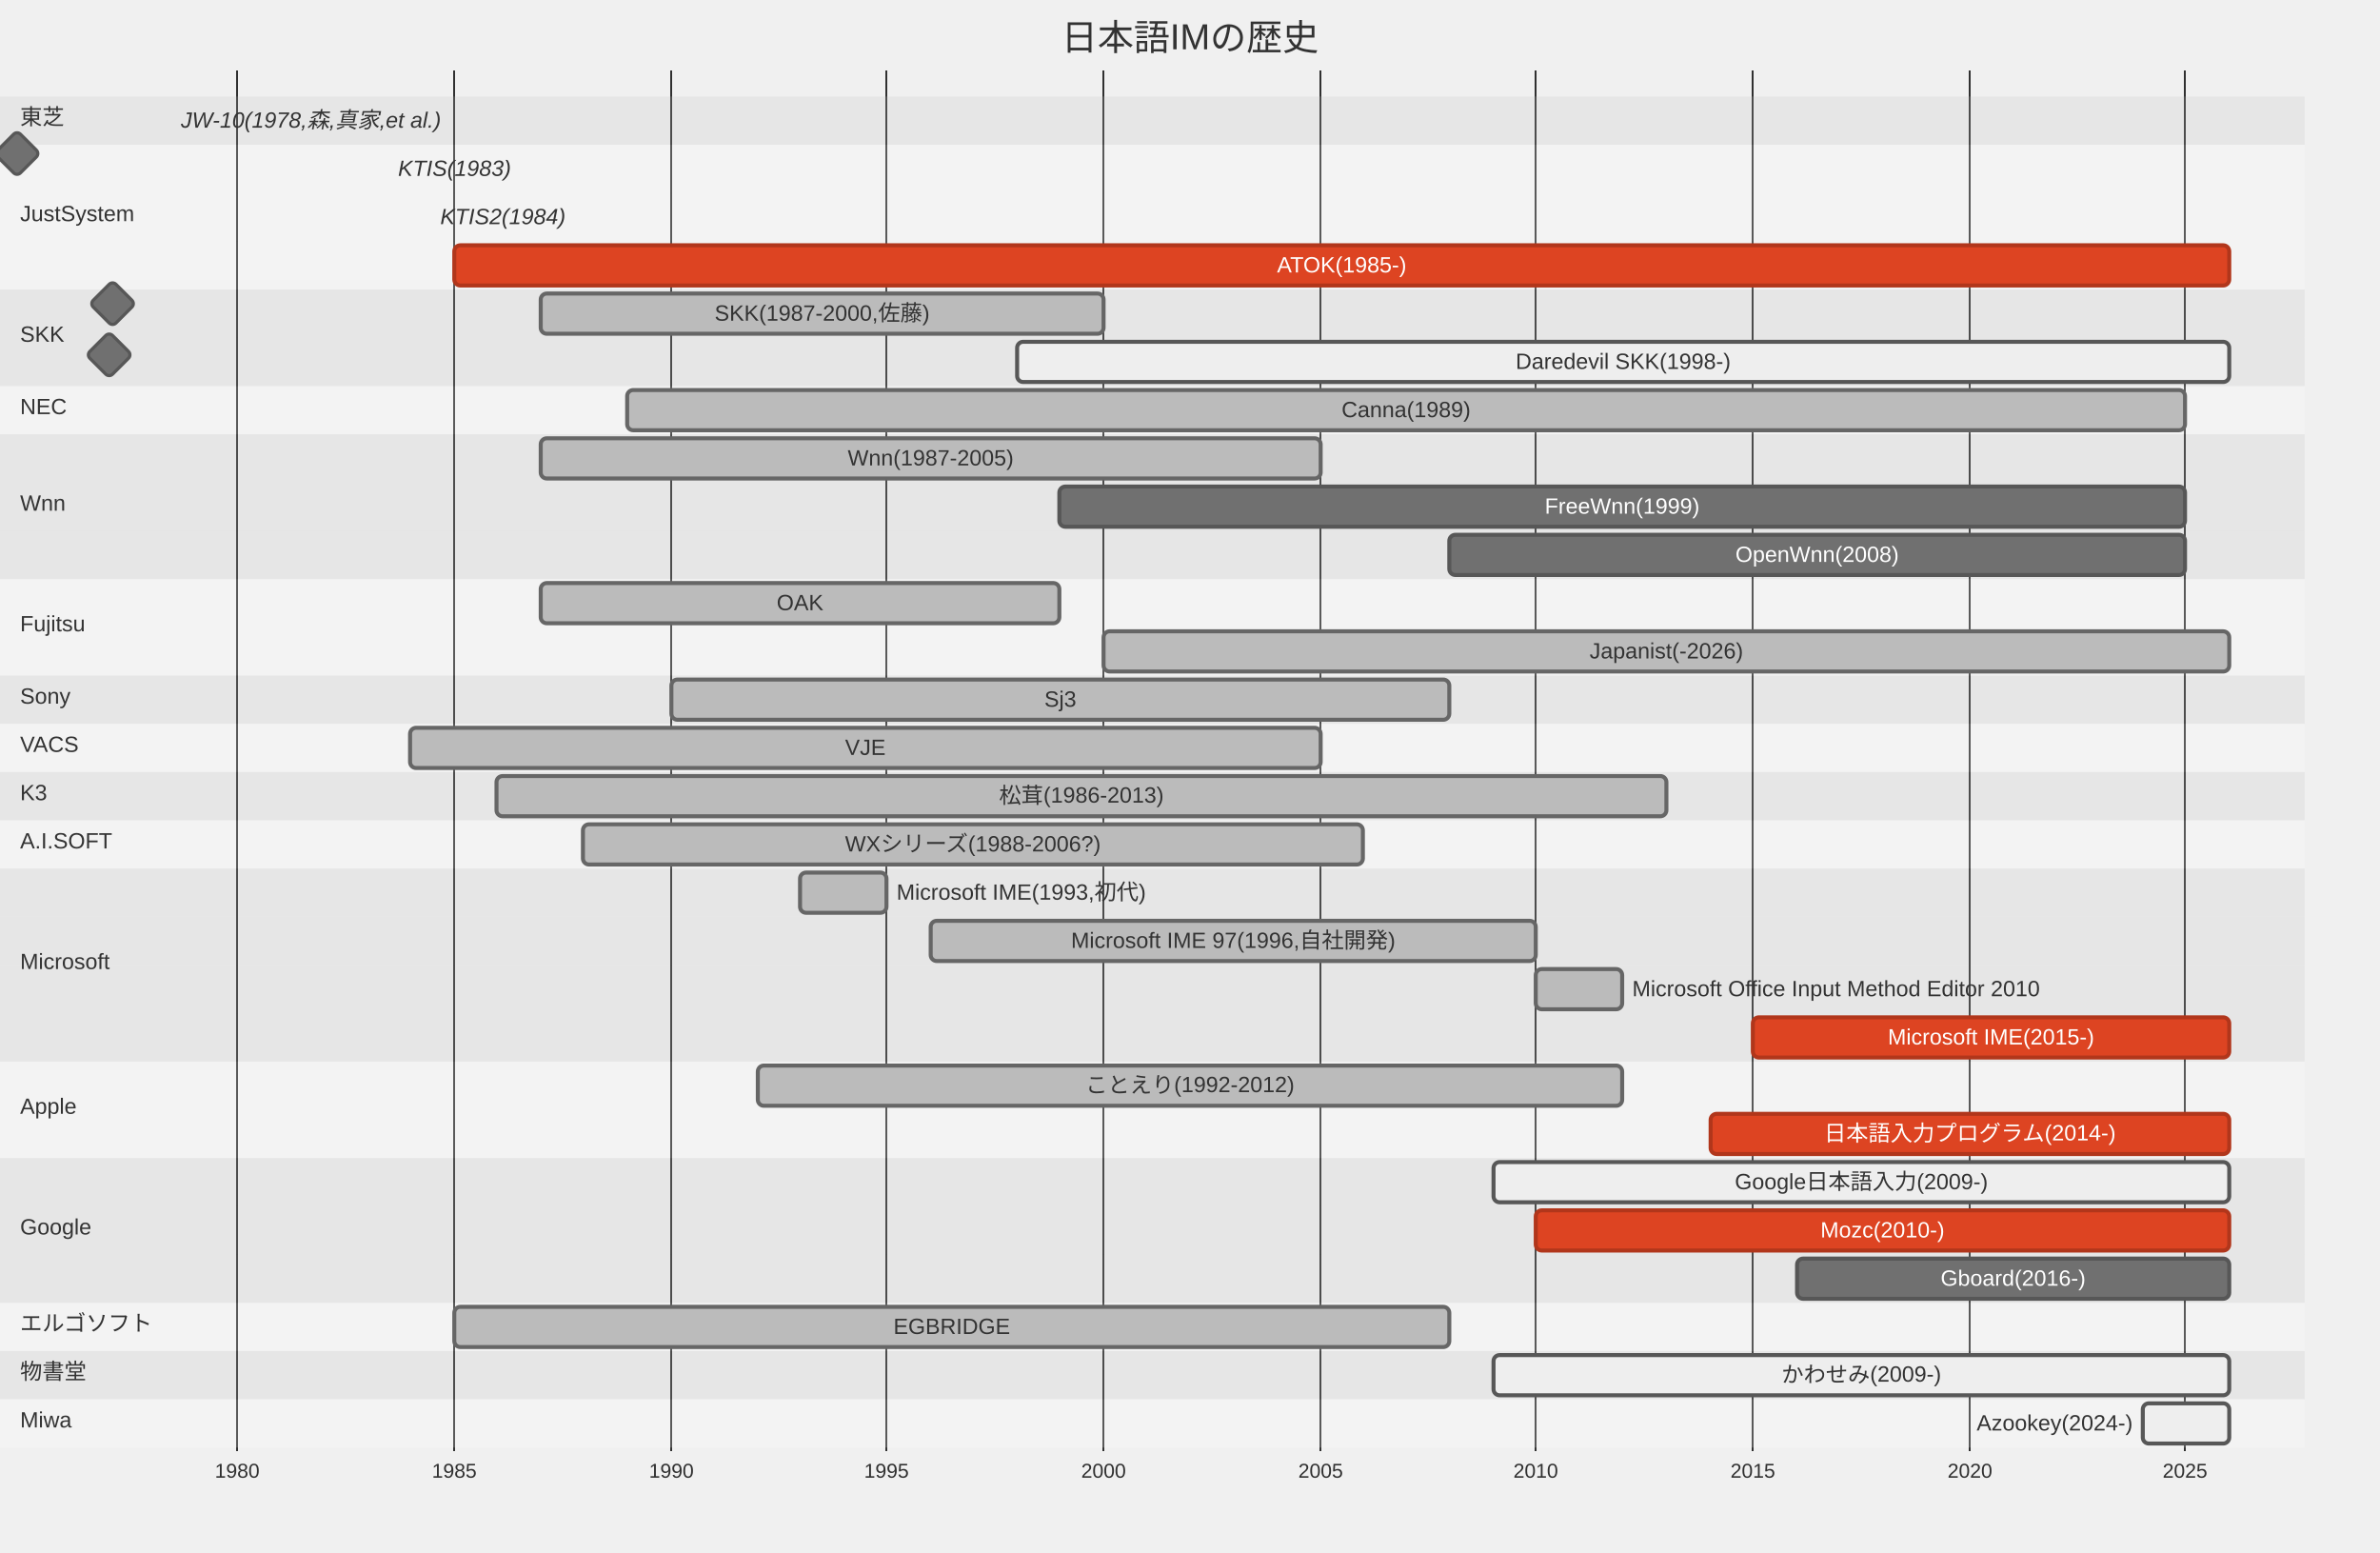
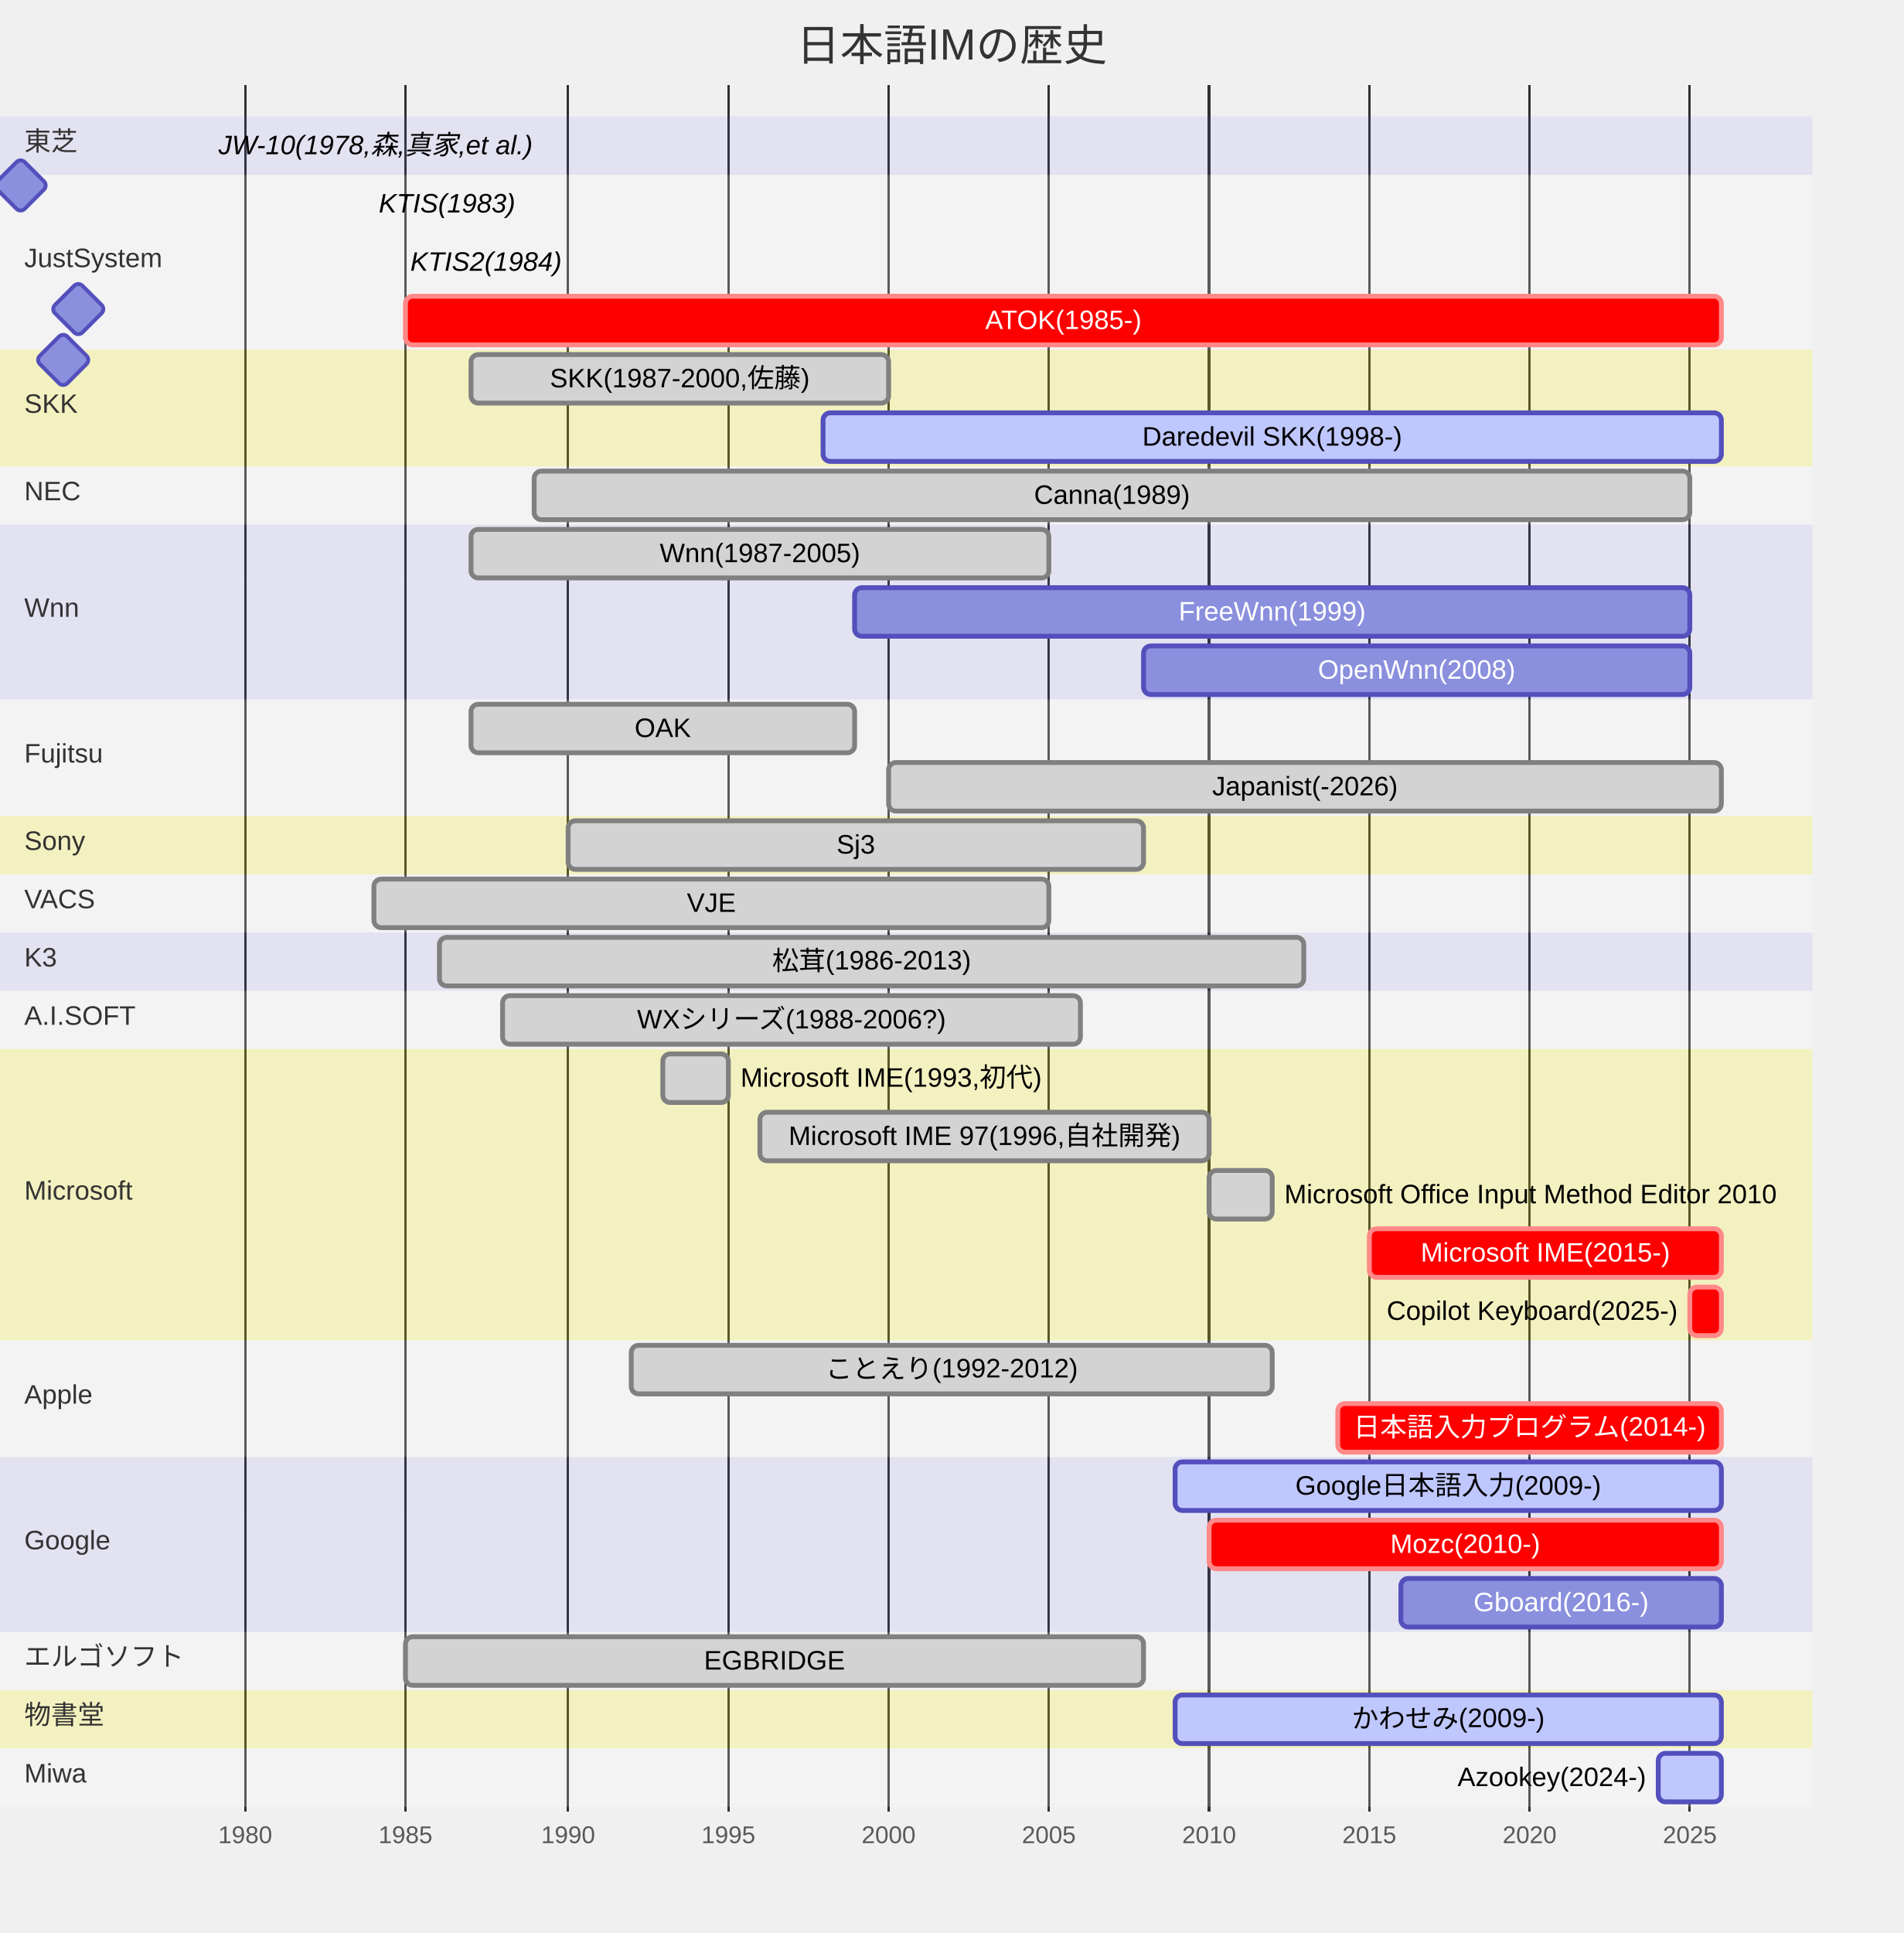
- <svg xmlns="http://www.w3.org/2000/svg" aria-roledescription="gantt" role="graphics-document document" style="max-width: 1184px; background-color: white;" viewBox="0 0 1184 772" width="100%" id="my-svg">
-   <style>#my-svg{font-family:"trebuchet ms",verdana,arial,sans-serif;font-size:16px;fill:#000000;}#my-svg .error-icon{fill:#552222;}#my-svg .error-text{fill:#552222;stroke:#552222;}#my-svg .edge-thickness-normal{stroke-width:2px;}#my-svg .edge-thickness-thick{stroke-width:3.5px;}#my-svg .edge-pattern-solid{stroke-dasharray:0;}#my-svg .edge-pattern-dashed{stroke-dasharray:3;}#my-svg .edge-pattern-dotted{stroke-dasharray:2;}#my-svg .marker{fill:#666;stroke:#666;}#my-svg .marker.cross{stroke:#666;}#my-svg svg{font-family:"trebuchet ms",verdana,arial,sans-serif;font-size:16px;}#my-svg .mermaid-main-font{font-family:var(--mermaid-font-family, "trebuchet ms", verdana, arial, sans-serif);}#my-svg .exclude-range{fill:#eeeeee;}#my-svg .section{stroke:none;opacity:0.2;}#my-svg .section0{fill:hsl(0, 0%, 73.922%);}#my-svg .section2{fill:hsl(0, 0%, 73.922%);}#my-svg .section1,#my-svg .section3{fill:white;opacity:0.2;}#my-svg .sectionTitle0{fill:#333;}#my-svg .sectionTitle1{fill:#333;}#my-svg .sectionTitle2{fill:#333;}#my-svg .sectionTitle3{fill:#333;}#my-svg .sectionTitle{text-anchor:start;font-family:var(--mermaid-font-family, "trebuchet ms", verdana, arial, sans-serif);}#my-svg .grid .tick{stroke:hsl(0, 0%, 90%);opacity:0.8;shape-rendering:crispEdges;}#my-svg .grid .tick text{font-family:"trebuchet ms",verdana,arial,sans-serif;fill:#000000;}#my-svg .grid path{stroke-width:0;}#my-svg .today{fill:none;stroke:#d42;stroke-width:2px;}#my-svg .task{stroke-width:2;}#my-svg .taskText{text-anchor:middle;font-family:var(--mermaid-font-family, "trebuchet ms", verdana, arial, sans-serif);}#my-svg .taskTextOutsideRight{fill:#333;text-anchor:start;font-family:var(--mermaid-font-family, "trebuchet ms", verdana, arial, sans-serif);}#my-svg .taskTextOutsideLeft{fill:#333;text-anchor:end;}#my-svg .task.clickable{cursor:pointer;}#my-svg .taskText.clickable{cursor:pointer;fill:#003163!important;font-weight:bold;}#my-svg .taskTextOutsideLeft.clickable{cursor:pointer;fill:#003163!important;font-weight:bold;}#my-svg .taskTextOutsideRight.clickable{cursor:pointer;fill:#003163!important;font-weight:bold;}#my-svg .taskText0,#my-svg .taskText1,#my-svg .taskText2,#my-svg .taskText3{fill:white;}#my-svg .task0,#my-svg .task1,#my-svg .task2,#my-svg .task3{fill:#707070;stroke:hsl(0, 0%, 33.922%);}#my-svg .taskTextOutside0,#my-svg .taskTextOutside2{fill:#333;}#my-svg .taskTextOutside1,#my-svg .taskTextOutside3{fill:#333;}#my-svg .active0,#my-svg .active1,#my-svg .active2,#my-svg .active3{fill:#eee;stroke:hsl(0, 0%, 33.922%);}#my-svg .activeText0,#my-svg .activeText1,#my-svg .activeText2,#my-svg .activeText3{fill:#333!important;}#my-svg .done0,#my-svg .done1,#my-svg .done2,#my-svg .done3{stroke:#666;fill:#bbb;stroke-width:2;}#my-svg .doneText0,#my-svg .doneText1,#my-svg .doneText2,#my-svg .doneText3{fill:#333!important;}#my-svg .crit0,#my-svg .crit1,#my-svg .crit2,#my-svg .crit3{stroke:hsl(10.909, 73.333%, 40%);fill:#d42;stroke-width:2;}#my-svg .activeCrit0,#my-svg .activeCrit1,#my-svg .activeCrit2,#my-svg .activeCrit3{stroke:hsl(10.909, 73.333%, 40%);fill:#eee;stroke-width:2;}#my-svg .doneCrit0,#my-svg .doneCrit1,#my-svg .doneCrit2,#my-svg .doneCrit3{stroke:hsl(10.909, 73.333%, 40%);fill:#bbb;stroke-width:2;cursor:pointer;shape-rendering:crispEdges;}#my-svg .milestone{transform:rotate(45deg) scale(0.8,0.8);}#my-svg .milestoneText{font-style:italic;}#my-svg .doneCritText0,#my-svg .doneCritText1,#my-svg .doneCritText2,#my-svg .doneCritText3{fill:#333!important;}#my-svg .activeCritText0,#my-svg .activeCritText1,#my-svg .activeCritText2,#my-svg .activeCritText3{fill:#333!important;}#my-svg .titleText{text-anchor:middle;font-size:18px;fill:#333;font-family:var(--mermaid-font-family, "trebuchet ms", verdana, arial, sans-serif);}#my-svg :root{--mermaid-font-family:"trebuchet ms",verdana,arial,sans-serif;}</style>
+ <svg xmlns="http://www.w3.org/2000/svg" id="my-svg" width="100%" viewBox="0 0 784 796" style="max-width: 784px; background-color: white;" role="graphics-document document" aria-roledescription="gantt">
+   <style>#my-svg{font-family:"trebuchet ms",verdana,arial,sans-serif;font-size:16px;fill:#333;}@keyframes edge-animation-frame{from{stroke-dashoffset:0;}}@keyframes dash{to{stroke-dashoffset:0;}}#my-svg .edge-animation-slow{stroke-dasharray:9,5!important;stroke-dashoffset:900;animation:dash 50s linear infinite;stroke-linecap:round;}#my-svg .edge-animation-fast{stroke-dasharray:9,5!important;stroke-dashoffset:900;animation:dash 20s linear infinite;stroke-linecap:round;}#my-svg .error-icon{fill:#552222;}#my-svg .error-text{fill:#552222;stroke:#552222;}#my-svg .edge-thickness-normal{stroke-width:1px;}#my-svg .edge-thickness-thick{stroke-width:3.5px;}#my-svg .edge-pattern-solid{stroke-dasharray:0;}#my-svg .edge-thickness-invisible{stroke-width:0;fill:none;}#my-svg .edge-pattern-dashed{stroke-dasharray:3;}#my-svg .edge-pattern-dotted{stroke-dasharray:2;}#my-svg .marker{fill:#333333;stroke:#333333;}#my-svg .marker.cross{stroke:#333333;}#my-svg svg{font-family:"trebuchet ms",verdana,arial,sans-serif;font-size:16px;}#my-svg p{margin:0;}#my-svg .mermaid-main-font{font-family:"trebuchet ms",verdana,arial,sans-serif;}#my-svg .exclude-range{fill:#eeeeee;}#my-svg .section{stroke:none;opacity:0.2;}#my-svg .section0{fill:rgba(102, 102, 255, 0.49);}#my-svg .section2{fill:#fff400;}#my-svg .section1,#my-svg .section3{fill:white;opacity:0.2;}#my-svg .sectionTitle0{fill:#333;}#my-svg .sectionTitle1{fill:#333;}#my-svg .sectionTitle2{fill:#333;}#my-svg .sectionTitle3{fill:#333;}#my-svg .sectionTitle{text-anchor:start;font-family:"trebuchet ms",verdana,arial,sans-serif;}#my-svg .grid .tick{stroke:lightgrey;opacity:0.8;shape-rendering:crispEdges;}#my-svg .grid .tick text{font-family:"trebuchet ms",verdana,arial,sans-serif;fill:#333;}#my-svg .grid path{stroke-width:0;}#my-svg .today{fill:none;stroke:red;stroke-width:2px;}#my-svg .task{stroke-width:2;}#my-svg .taskText{text-anchor:middle;font-family:"trebuchet ms",verdana,arial,sans-serif;}#my-svg .taskTextOutsideRight{fill:black;text-anchor:start;font-family:"trebuchet ms",verdana,arial,sans-serif;}#my-svg .taskTextOutsideLeft{fill:black;text-anchor:end;}#my-svg .task.clickable{cursor:pointer;}#my-svg .taskText.clickable{cursor:pointer;fill:#003163!important;font-weight:bold;}#my-svg .taskTextOutsideLeft.clickable{cursor:pointer;fill:#003163!important;font-weight:bold;}#my-svg .taskTextOutsideRight.clickable{cursor:pointer;fill:#003163!important;font-weight:bold;}#my-svg .taskText0,#my-svg .taskText1,#my-svg .taskText2,#my-svg .taskText3{fill:white;}#my-svg .task0,#my-svg .task1,#my-svg .task2,#my-svg .task3{fill:#8a90dd;stroke:#534fbc;}#my-svg .taskTextOutside0,#my-svg .taskTextOutside2{fill:black;}#my-svg .taskTextOutside1,#my-svg .taskTextOutside3{fill:black;}#my-svg .active0,#my-svg .active1,#my-svg .active2,#my-svg .active3{fill:#bfc7ff;stroke:#534fbc;}#my-svg .activeText0,#my-svg .activeText1,#my-svg .activeText2,#my-svg .activeText3{fill:black!important;}#my-svg .done0,#my-svg .done1,#my-svg .done2,#my-svg .done3{stroke:grey;fill:lightgrey;stroke-width:2;}#my-svg .doneText0,#my-svg .doneText1,#my-svg .doneText2,#my-svg .doneText3{fill:black!important;}#my-svg .crit0,#my-svg .crit1,#my-svg .crit2,#my-svg .crit3{stroke:#ff8888;fill:red;stroke-width:2;}#my-svg .activeCrit0,#my-svg .activeCrit1,#my-svg .activeCrit2,#my-svg .activeCrit3{stroke:#ff8888;fill:#bfc7ff;stroke-width:2;}#my-svg .doneCrit0,#my-svg .doneCrit1,#my-svg .doneCrit2,#my-svg .doneCrit3{stroke:#ff8888;fill:lightgrey;stroke-width:2;cursor:pointer;shape-rendering:crispEdges;}#my-svg .milestone{transform:rotate(45deg) scale(0.8,0.8);}#my-svg .milestoneText{font-style:italic;}#my-svg .doneCritText0,#my-svg .doneCritText1,#my-svg .doneCritText2,#my-svg .doneCritText3{fill:black!important;}#my-svg .vert{stroke:navy;}#my-svg .vertText{font-size:15px;text-anchor:middle;fill:navy!important;}#my-svg .activeCritText0,#my-svg .activeCritText1,#my-svg .activeCritText2,#my-svg .activeCritText3{fill:black!important;}#my-svg .titleText{text-anchor:middle;font-size:18px;fill:#333;font-family:"trebuchet ms",verdana,arial,sans-serif;}#my-svg :root{--mermaid-font-family:"trebuchet ms",verdana,arial,sans-serif;}</style>
  <g />
-   <g text-anchor="middle" font-family="sans-serif" font-size="10" fill="none" transform="translate(75, 722)" class="grid">
-     <path d="M0,-687V0H1034V-687" stroke="currentColor" class="domain" />
-     <g transform="translate(43,0)" opacity="1" class="tick">
-       <line y2="-687" stroke="currentColor" />
-       <text style="text-anchor: middle;" font-size="10" stroke="none" dy="1em" y="3" fill="#000">1980</text>
+   <g class="grid" transform="translate(75, 746)" fill="none" font-size="10" font-family="sans-serif" text-anchor="middle">
+     <path class="domain" stroke="currentColor" d="M0,-711V0H634V-711" />
+     <g class="tick" opacity="1" transform="translate(26,0)">
+       <line stroke="currentColor" y2="-711" />
+       <text fill="#000" y="3" dy="1em" stroke="none" font-size="10" style="text-anchor: middle;">1980</text>
    </g>
-     <g transform="translate(151,0)" opacity="1" class="tick">
-       <line y2="-687" stroke="currentColor" />
-       <text style="text-anchor: middle;" font-size="10" stroke="none" dy="1em" y="3" fill="#000">1985</text>
+     <g class="tick" opacity="1" transform="translate(92,0)">
+       <line stroke="currentColor" y2="-711" />
+       <text fill="#000" y="3" dy="1em" stroke="none" font-size="10" style="text-anchor: middle;">1985</text>
    </g>
-     <g transform="translate(259,0)" opacity="1" class="tick">
-       <line y2="-687" stroke="currentColor" />
-       <text style="text-anchor: middle;" font-size="10" stroke="none" dy="1em" y="3" fill="#000">1990</text>
+     <g class="tick" opacity="1" transform="translate(159,0)">
+       <line stroke="currentColor" y2="-711" />
+       <text fill="#000" y="3" dy="1em" stroke="none" font-size="10" style="text-anchor: middle;">1990</text>
    </g>
-     <g transform="translate(366,0)" opacity="1" class="tick">
-       <line y2="-687" stroke="currentColor" />
-       <text style="text-anchor: middle;" font-size="10" stroke="none" dy="1em" y="3" fill="#000">1995</text>
+     <g class="tick" opacity="1" transform="translate(225,0)">
+       <line stroke="currentColor" y2="-711" />
+       <text fill="#000" y="3" dy="1em" stroke="none" font-size="10" style="text-anchor: middle;">1995</text>
    </g>
-     <g transform="translate(474,0)" opacity="1" class="tick">
-       <line y2="-687" stroke="currentColor" />
-       <text style="text-anchor: middle;" font-size="10" stroke="none" dy="1em" y="3" fill="#000">2000</text>
+     <g class="tick" opacity="1" transform="translate(291,0)">
+       <line stroke="currentColor" y2="-711" />
+       <text fill="#000" y="3" dy="1em" stroke="none" font-size="10" style="text-anchor: middle;">2000</text>
    </g>
-     <g transform="translate(582,0)" opacity="1" class="tick">
-       <line y2="-687" stroke="currentColor" />
-       <text style="text-anchor: middle;" font-size="10" stroke="none" dy="1em" y="3" fill="#000">2005</text>
+     <g class="tick" opacity="1" transform="translate(357,0)">
+       <line stroke="currentColor" y2="-711" />
+       <text fill="#000" y="3" dy="1em" stroke="none" font-size="10" style="text-anchor: middle;">2005</text>
    </g>
-     <g transform="translate(689,0)" opacity="1" class="tick">
-       <line y2="-687" stroke="currentColor" />
-       <text style="text-anchor: middle;" font-size="10" stroke="none" dy="1em" y="3" fill="#000">2010</text>
+     <g class="tick" opacity="1" transform="translate(423,0)">
+       <line stroke="currentColor" y2="-711" />
+       <text fill="#000" y="3" dy="1em" stroke="none" font-size="10" style="text-anchor: middle;">2010</text>
    </g>
-     <g transform="translate(797,0)" opacity="1" class="tick">
-       <line y2="-687" stroke="currentColor" />
-       <text style="text-anchor: middle;" font-size="10" stroke="none" dy="1em" y="3" fill="#000">2015</text>
+     <g class="tick" opacity="1" transform="translate(489,0)">
+       <line stroke="currentColor" y2="-711" />
+       <text fill="#000" y="3" dy="1em" stroke="none" font-size="10" style="text-anchor: middle;">2015</text>
    </g>
-     <g transform="translate(905,0)" opacity="1" class="tick">
-       <line y2="-687" stroke="currentColor" />
-       <text style="text-anchor: middle;" font-size="10" stroke="none" dy="1em" y="3" fill="#000">2020</text>
+     <g class="tick" opacity="1" transform="translate(555,0)">
+       <line stroke="currentColor" y2="-711" />
+       <text fill="#000" y="3" dy="1em" stroke="none" font-size="10" style="text-anchor: middle;">2020</text>
    </g>
-     <g transform="translate(1012,0)" opacity="1" class="tick">
-       <line y2="-687" stroke="currentColor" />
-       <text style="text-anchor: middle;" font-size="10" stroke="none" dy="1em" y="3" fill="#000">2025</text>
+     <g class="tick" opacity="1" transform="translate(621,0)">
+       <line stroke="currentColor" y2="-711" />
+       <text fill="#000" y="3" dy="1em" stroke="none" font-size="10" style="text-anchor: middle;">2025</text>
    </g>
  </g>
  <g>
-     <rect class="section section0" height="24" width="1146.5" y="48" x="0" />
-     <rect class="section section1" height="24" width="1146.5" y="72" x="0" />
-     <rect class="section section1" height="24" width="1146.5" y="96" x="0" />
-     <rect class="section section3" height="24" width="1146.5" y="360" x="0" />
-     <rect class="section section1" height="24" width="1146.5" y="120" x="0" />
-     <rect class="section section1" height="24" width="1146.5" y="648" x="0" />
-     <rect class="section section0" height="24" width="1146.5" y="384" x="0" />
-     <rect class="section section2" height="24" width="1146.5" y="144" x="0" />
-     <rect class="section section0" height="24" width="1146.5" y="216" x="0" />
-     <rect class="section section1" height="24" width="1146.5" y="288" x="0" />
-     <rect class="section section1" height="24" width="1146.5" y="408" x="0" />
-     <rect class="section section3" height="24" width="1146.5" y="192" x="0" />
-     <rect class="section section2" height="24" width="1146.5" y="336" x="0" />
-     <rect class="section section3" height="24" width="1146.5" y="528" x="0" />
-     <rect class="section section2" height="24" width="1146.5" y="432" x="0" />
-     <rect class="section section2" height="24" width="1146.5" y="456" x="0" />
-     <rect class="section section2" height="24" width="1146.5" y="168" x="0" />
-     <rect class="section section0" height="24" width="1146.5" y="240" x="0" />
-     <rect class="section section1" height="24" width="1146.5" y="312" x="0" />
-     <rect class="section section0" height="24" width="1146.5" y="264" x="0" />
-     <rect class="section section0" height="24" width="1146.5" y="576" x="0" />
-     <rect class="section section2" height="24" width="1146.5" y="672" x="0" />
-     <rect class="section section2" height="24" width="1146.5" y="480" x="0" />
-     <rect class="section section0" height="24" width="1146.5" y="600" x="0" />
-     <rect class="section section3" height="24" width="1146.5" y="552" x="0" />
-     <rect class="section section2" height="24" width="1146.5" y="504" x="0" />
-     <rect class="section section0" height="24" width="1146.5" y="624" x="0" />
-     <rect class="section section3" height="24" width="1146.5" y="696" x="0" />
+     <rect x="0" y="48" width="746.5" height="24" class="section section0" />
+     <rect x="0" y="72" width="746.5" height="24" class="section section1" />
+     <rect x="0" y="96" width="746.5" height="24" class="section section1" />
+     <rect x="0" y="360" width="746.5" height="24" class="section section3" />
+     <rect x="0" y="120" width="746.5" height="24" class="section section1" />
+     <rect x="0" y="672" width="746.5" height="24" class="section section1" />
+     <rect x="0" y="384" width="746.5" height="24" class="section section0" />
+     <rect x="0" y="144" width="746.5" height="24" class="section section2" />
+     <rect x="0" y="216" width="746.5" height="24" class="section section0" />
+     <rect x="0" y="288" width="746.5" height="24" class="section section1" />
+     <rect x="0" y="408" width="746.5" height="24" class="section section1" />
+     <rect x="0" y="192" width="746.5" height="24" class="section section3" />
+     <rect x="0" y="336" width="746.5" height="24" class="section section2" />
+     <rect x="0" y="552" width="746.5" height="24" class="section section3" />
+     <rect x="0" y="432" width="746.5" height="24" class="section section2" />
+     <rect x="0" y="456" width="746.5" height="24" class="section section2" />
+     <rect x="0" y="168" width="746.5" height="24" class="section section2" />
+     <rect x="0" y="240" width="746.5" height="24" class="section section0" />
+     <rect x="0" y="312" width="746.5" height="24" class="section section1" />
+     <rect x="0" y="264" width="746.5" height="24" class="section section0" />
+     <rect x="0" y="600" width="746.5" height="24" class="section section0" />
+     <rect x="0" y="696" width="746.5" height="24" class="section section2" />
+     <rect x="0" y="480" width="746.5" height="24" class="section section2" />
+     <rect x="0" y="624" width="746.5" height="24" class="section section0" />
+     <rect x="0" y="576" width="746.5" height="24" class="section section3" />
+     <rect x="0" y="504" width="746.5" height="24" class="section section2" />
+     <rect x="0" y="648" width="746.5" height="24" class="section section0" />
+     <rect x="0" y="720" width="746.5" height="24" class="section section3" />
+     <rect x="0" y="528" width="746.5" height="24" class="section section2" />
  </g>
  <g>
-     <rect class="task milestone  task0" transform-origin="75px 60px" height="20" width="20" y="50" x="65" ry="3" rx="3" id="task1" />
-     <rect class="task milestone  task1" transform-origin="183px 84px" height="20" width="20" y="74" x="173" ry="3" rx="3" id="task2" />
-     <rect class="task milestone  task1" transform-origin="204px 108px" height="20" width="20" y="98" x="194" ry="3" rx="3" id="task3" />
-     <rect class="task done3" transform-origin="430.5px 372px" height="20" width="453" y="362" x="204" ry="3" rx="3" id="task14" />
-     <rect class="task crit1" transform-origin="667.5px 132px" height="20" width="883" y="122" x="226" ry="3" rx="3" id="task4" />
-     <rect class="task done1" transform-origin="473.5px 660px" height="20" width="495" y="650" x="226" ry="3" rx="3" id="task26" />
-     <rect class="task done0" transform-origin="538px 396px" height="20" width="582" y="386" x="247" ry="3" rx="3" id="task15" />
-     <rect class="task done2" transform-origin="409px 156px" height="20" width="280" y="146" x="269" ry="3" rx="3" id="task5" />
-     <rect class="task done0" transform-origin="463px 228px" height="20" width="388" y="218" x="269" ry="3" rx="3" id="task8" />
-     <rect class="task done1" transform-origin="398px 300px" height="20" width="258" y="290" x="269" ry="3" rx="3" id="task11" />
-     <rect class="task done1" transform-origin="484px 420px" height="20" width="388" y="410" x="290" ry="3" rx="3" id="task16" />
-     <rect class="task done3" transform-origin="699.5px 204px" height="20" width="775" y="194" x="312" ry="3" rx="3" id="task7" />
-     <rect class="task done2" transform-origin="527.5px 348px" height="20" width="387" y="338" x="334" ry="3" rx="3" id="task13" />
-     <rect class="task done3" transform-origin="592px 540px" height="20" width="430" y="530" x="377" ry="3" rx="3" id="task21" />
-     <rect class="task done2" transform-origin="419.5px 444px" height="20" width="43" y="434" x="398" ry="3" rx="3" id="task17" />
-     <rect class="task done2" transform-origin="613.5px 468px" height="20" width="301" y="458" x="463" ry="3" rx="3" id="task18" />
-     <rect class="task active2" transform-origin="807.5px 180px" height="20" width="603" y="170" x="506" ry="3" rx="3" id="task6" />
-     <rect class="task task0" transform-origin="807px 252px" height="20" width="560" y="242" x="527" ry="3" rx="3" id="task9" />
-     <rect class="task done1" transform-origin="829px 324px" height="20" width="560" y="314" x="549" ry="3" rx="3" id="task12" />
-     <rect class="task task0" transform-origin="904px 276px" height="20" width="366" y="266" x="721" ry="3" rx="3" id="task10" />
-     <rect class="task active0" transform-origin="926px 588px" height="20" width="366" y="578" x="743" ry="3" rx="3" id="task23" />
-     <rect class="task active2" transform-origin="926px 684px" height="20" width="366" y="674" x="743" ry="3" rx="3" id="task27" />
-     <rect class="task done2" transform-origin="785.5px 492px" height="20" width="43" y="482" x="764" ry="3" rx="3" id="task19" />
-     <rect class="task crit0" transform-origin="936.5px 612px" height="20" width="345" y="602" x="764" ry="3" rx="3" id="task24" />
-     <rect class="task crit3" transform-origin="980px 564px" height="20" width="258" y="554" x="851" ry="3" rx="3" id="task22" />
-     <rect class="task crit2" transform-origin="990.5px 516px" height="20" width="237" y="506" x="872" ry="3" rx="3" id="task20" />
-     <rect class="task task0" transform-origin="1001.5px 636px" height="20" width="215" y="626" x="894" ry="3" rx="3" id="task25" />
-     <rect class="task active3" transform-origin="1087.5px 708px" height="20" width="43" y="698" x="1066" ry="3" rx="3" id="task28" />
-     <text class="taskTextOutsideRight taskTextOutside0  milestoneText width-132.4453125" y="63.5" x="90" font-size="11" id="task1-text">JW-10(1978,森,真家,et al.)</text>
-     <text class="taskTextOutsideRight taskTextOutside1  milestoneText width-52.2265625" y="87.5" x="198" font-size="11" id="task2-text">KTIS(1983)</text>
-     <text class="taskTextOutsideRight taskTextOutside1  milestoneText width-57.9921875" y="111.5" x="219" font-size="11" id="task3-text">KTIS2(1984)</text>
-     <text class="taskText taskText3  doneText3 width-17.6015625" y="375.5" x="430.5" font-size="11" id="task14-text">VJE</text>
-     <text class="taskText taskText1  critText1 width-60.140625" y="135.5" x="667.5" font-size="11" id="task4-text">ATOK(1985-)</text>
-     <text class="taskText taskText1  doneText1 width-49.1015625" y="663.5" x="473.5" font-size="11" id="task26-text">EGBRIDGE</text>
-     <text class="taskText taskText0  doneText0 width-80.265625" y="399.5" x="538" font-size="11" id="task15-text">松茸(1986-2013)</text>
-     <text class="taskText taskText2  doneText2 width-102.265625" y="159.5" x="409" font-size="11" id="task5-text">SKK(1987-2000,佐藤)</text>
-     <text class="taskText taskText0  doneText0 width-79.6640625" y="231.5" x="463" font-size="11" id="task8-text">Wnn(1987-2005)</text>
-     <text class="taskText taskText1  doneText1 width-20.234375" y="303.5" x="398" font-size="11" id="task11-text">OAK</text>
-     <text class="taskText taskText1  doneText1 width-120.59375" y="423.5" x="484" font-size="11" id="task16-text">WXシリーズ(1988-2006?)</text>
-     <text class="taskText taskText3  doneText3 width-61.3125" y="207.5" x="699.5" font-size="11" id="task7-text">Canna(1989)</text>
-     <text class="taskText taskText2  doneText2 width-15.09375" y="351.5" x="527.5" font-size="11" id="task13-text">Sj3</text>
-     <text class="taskText taskText3  doneText3 width-101.9375" y="543.5" x="592" font-size="11" id="task21-text">ことえり(1992-2012)</text>
-     <text class="taskTextOutsideRight taskTextOutside2  doneText2 width-122.6171875" y="447.5" x="446" font-size="11" id="task17-text">Microsoft IME(1993,初代)</text>
-     <text class="taskText taskText2  doneText2 width-159.46875" y="471.5" x="613.5" font-size="11" id="task18-text">Microsoft IME 97(1996,自社開発)</text>
-     <text class="taskText taskText2 activeText2 width-103.1640625" y="183.5" x="807.5" font-size="11" id="task6-text">Daredevil SKK(1998-)</text>
-     <text class="taskText taskText0  width-74.59375" y="255.5" x="807" font-size="11" id="task9-text">FreeWnn(1999)</text>
-     <text class="taskText taskText1  doneText1 width-76.0859375" y="327.5" x="829" font-size="11" id="task12-text">Japanist(-2026)</text>
-     <text class="taskText taskText0  width-78.1015625" y="279.5" x="904" font-size="11" id="task10-text">OpenWnn(2008)</text>
-     <text class="taskText taskText0 activeText0 width-124.203125" y="591.5" x="926" font-size="11" id="task23-text">Google日本語入力(2009-)</text>
-     <text class="taskText taskText2 activeText2 width-79.1953125" y="687.5" x="926" font-size="11" id="task27-text">かわせみ(2009-)</text>
-     <text class="taskTextOutsideRight taskTextOutside2  doneText2 width-206.59375" y="495.5" x="812" font-size="11" id="task19-text">Microsoft Office Input Method Editor 2010</text>
-     <text class="taskText taskText0  critText0 width-59.5703125" y="615.5" x="936.5" font-size="11" id="task24-text">Mozc(2010-)</text>
-     <text class="taskText taskText3  critText3 width-144.6484375" y="567.5" x="980" font-size="11" id="task22-text">日本語入力プログラム(2014-)</text>
-     <text class="taskText taskText2  critText2 width-100.6171875" y="519.5" x="990.5" font-size="11" id="task20-text">Microsoft IME(2015-)</text>
-     <text class="taskText taskText0  width-70.8515625" y="639.5" x="1001.5" font-size="11" id="task25-text">Gboard(2016-)</text>
-     <text class="taskTextOutsideLeft taskTextOutside3 activeText3" y="711.5" x="1061" font-size="11" id="task28-text">Azookey(2024-)</text>
+     <rect id="task1" rx="3" ry="3" x="65" y="50" width="20" height="20" transform-origin="75px 60px" class="task milestone  task0" />
+     <rect id="task2" rx="3" ry="3" x="131" y="74" width="20" height="20" transform-origin="141px 84px" class="task milestone  task1" />
+     <rect id="task3" rx="3" ry="3" x="144" y="98" width="20" height="20" transform-origin="154px 108px" class="task milestone  task1" />
+     <rect id="task14" rx="3" ry="3" x="154" y="362" width="278" height="20" transform-origin="293px 372px" class="task done3" />
+     <rect id="task4" rx="3" ry="3" x="167" y="122" width="542" height="20" transform-origin="438px 132px" class="task crit1" />
+     <rect id="task27" rx="3" ry="3" x="167" y="674" width="304" height="20" transform-origin="319px 684px" class="task done1" />
+     <rect id="task15" rx="3" ry="3" x="181" y="386" width="356" height="20" transform-origin="359px 396px" class="task done0" />
+     <rect id="task5" rx="3" ry="3" x="194" y="146" width="172" height="20" transform-origin="280px 156px" class="task done2" />
+     <rect id="task8" rx="3" ry="3" x="194" y="218" width="238" height="20" transform-origin="313px 228px" class="task done0" />
+     <rect id="task11" rx="3" ry="3" x="194" y="290" width="158" height="20" transform-origin="273px 300px" class="task done1" />
+     <rect id="task16" rx="3" ry="3" x="207" y="410" width="238" height="20" transform-origin="326px 420px" class="task done1" />
+     <rect id="task7" rx="3" ry="3" x="220" y="194" width="476" height="20" transform-origin="458px 204px" class="task done3" />
+     <rect id="task13" rx="3" ry="3" x="234" y="338" width="237" height="20" transform-origin="352.5px 348px" class="task done2" />
+     <rect id="task22" rx="3" ry="3" x="260" y="554" width="264" height="20" transform-origin="392px 564px" class="task done3" />
+     <rect id="task17" rx="3" ry="3" x="273" y="434" width="27" height="20" transform-origin="286.5px 444px" class="task done2" />
+     <rect id="task18" rx="3" ry="3" x="313" y="458" width="185" height="20" transform-origin="405.5px 468px" class="task done2" />
+     <rect id="task6" rx="3" ry="3" x="339" y="170" width="370" height="20" transform-origin="524px 180px" class="task active2" />
+     <rect id="task9" rx="3" ry="3" x="352" y="242" width="344" height="20" transform-origin="524px 252px" class="task task0" />
+     <rect id="task12" rx="3" ry="3" x="366" y="314" width="343" height="20" transform-origin="537.5px 324px" class="task done1" />
+     <rect id="task10" rx="3" ry="3" x="471" y="266" width="225" height="20" transform-origin="583.5px 276px" class="task task0" />
+     <rect id="task24" rx="3" ry="3" x="484" y="602" width="225" height="20" transform-origin="596.5px 612px" class="task active0" />
+     <rect id="task28" rx="3" ry="3" x="484" y="698" width="225" height="20" transform-origin="596.5px 708px" class="task active2" />
+     <rect id="task19" rx="3" ry="3" x="498" y="482" width="26" height="20" transform-origin="511px 492px" class="task done2" />
+     <rect id="task25" rx="3" ry="3" x="498" y="626" width="211" height="20" transform-origin="603.5px 636px" class="task crit0" />
+     <rect id="task23" rx="3" ry="3" x="551" y="578" width="158" height="20" transform-origin="630px 588px" class="task crit3" />
+     <rect id="task20" rx="3" ry="3" x="564" y="506" width="145" height="20" transform-origin="636.5px 516px" class="task crit2" />
+     <rect id="task26" rx="3" ry="3" x="577" y="650" width="132" height="20" transform-origin="643px 660px" class="task task0" />
+     <rect id="task29" rx="3" ry="3" x="683" y="722" width="26" height="20" transform-origin="696px 732px" class="task active3" />
+     <rect id="task21" rx="3" ry="3" x="696" y="530" width="13" height="20" transform-origin="702.5px 540px" class="task crit2" />
+     <text id="task1-text" font-size="11" x="90" y="63.5" class="taskTextOutsideRight taskTextOutside0  milestoneText width-133.453125">JW-10(1978,森,真家,et al.)</text>
+     <text id="task2-text" font-size="11" x="156" y="87.5" class="taskTextOutsideRight taskTextOutside1  milestoneText width-52.234375">KTIS(1983)</text>
+     <text id="task3-text" font-size="11" x="169" y="111.5" class="taskTextOutsideRight taskTextOutside1  milestoneText width-58">KTIS2(1984)</text>
+     <text id="task14-text" font-size="11" x="293" y="375.5" class="taskText taskText3  doneText3 width-18.70361328125">VJE</text>
+     <text id="task4-text" font-size="11" x="438" y="135.5" class="taskText taskText1  critText1 width-61.140625">ATOK(1985-)</text>
+     <text id="task27-text" font-size="11" x="319" y="687.5" class="taskText taskText1  doneText1 width-49.205078125">EGBRIDGE</text>
+     <text id="task15-text" font-size="11" x="359" y="399.5" class="taskText taskText0  doneText0 width-80.265625">松茸(1986-2013)</text>
+     <text id="task5-text" font-size="11" x="280" y="159.5" class="taskText taskText2  doneText2 width-102.265625">SKK(1987-2000,佐藤)</text>
+     <text id="task8-text" font-size="11" x="313" y="231.5" class="taskText taskText0  doneText0 width-80.671875">Wnn(1987-2005)</text>
+     <text id="task11-text" font-size="11" x="273" y="303.5" class="taskText taskText1  doneText1 width-20.900390625">OAK</text>
+     <text id="task16-text" font-size="11" x="326" y="423.5" class="taskText taskText1  doneText1 width-122.265625">WXシリーズ(1988-2006?)</text>
+     <text id="task7-text" font-size="11" x="458" y="207.5" class="taskText taskText3  doneText3 width-61.3125">Canna(1989)</text>
+     <text id="task13-text" font-size="11" x="352.5" y="351.5" class="taskText taskText2  doneText2 width-15.32421875">Sj3</text>
+     <text id="task22-text" font-size="11" x="392" y="567.5" class="taskText taskText3  doneText3 width-102.265625">ことえり(1992-2012)</text>
+     <text id="task17-text" font-size="11" x="305" y="447.5" class="taskTextOutsideRight taskTextOutside2  doneText2 width-123.625">Microsoft IME(1993,初代)</text>
+     <text id="task18-text" font-size="11" x="405.5" y="471.5" class="taskText taskText2  doneText2 width-160.46875">Microsoft IME 97(1996,自社開発)</text>
+     <text id="task6-text" font-size="11" x="524" y="183.5" class="taskText taskText2 activeText2 width-103.171875">Daredevil SKK(1998-)</text>
+     <text id="task9-text" font-size="11" x="524" y="255.5" class="taskText taskText0  width-74.59375">FreeWnn(1999)</text>
+     <text id="task12-text" font-size="11" x="537.5" y="327.5" class="taskText taskText1  doneText1 width-77.09375">Japanist(-2026)</text>
+     <text id="task10-text" font-size="11" x="583.5" y="279.5" class="taskText taskText0  width-78.109375">OpenWnn(2008)</text>
+     <text id="task24-text" font-size="11" x="596.5" y="615.5" class="taskText taskText0 activeText0 width-124.203125">Google日本語入力(2009-)</text>
+     <text id="task28-text" font-size="11" x="596.5" y="711.5" class="taskText taskText2 activeText2 width-79.203125">かわせみ(2009-)</text>
+     <text id="task19-text" font-size="11" x="529" y="495.5" class="taskTextOutsideRight taskTextOutside2  doneText2 width-207.8251953125">Microsoft Office Input Method Editor 2010</text>
+     <text id="task25-text" font-size="11" x="603.5" y="639.5" class="taskText taskText0  critText0 width-60.578125">Mozc(2010-)</text>
+     <text id="task23-text" font-size="11" x="630" y="591.5" class="taskText taskText3  critText3 width-144.875">日本語入力プログラム(2014-)</text>
+     <text id="task20-text" font-size="11" x="636.5" y="519.5" class="taskText taskText2  critText2 width-101.625">Microsoft IME(2015-)</text>
+     <text id="task26-text" font-size="11" x="643" y="663.5" class="taskText taskText0  width-70.859375">Gboard(2016-)</text>
+     <text id="task29-text" font-size="11" x="678" y="735.5" class="taskTextOutsideLeft taskTextOutside3 activeText3">Azookey(2024-)</text>
+     <text id="task21-text" font-size="11" x="691" y="543.5" class="taskTextOutsideLeft taskTextOutside2  critText2">Copilot Keyboard(2025-)</text>
  </g>
  <g>
-     <text class="sectionTitle sectionTitle0" font-size="11" y="62" x="10" dy="0em">
-       <tspan x="10" alignment-baseline="central">東芝</tspan>
+     <text dy="0em" x="10" y="62" font-size="11" class="sectionTitle sectionTitle0">
+       <tspan alignment-baseline="central" x="10">東芝</tspan>
    </text>
-     <text class="sectionTitle sectionTitle1" font-size="11" y="110" x="10" dy="0em">
-       <tspan x="10" alignment-baseline="central">JustSystem</tspan>
+     <text dy="0em" x="10" y="110" font-size="11" class="sectionTitle sectionTitle1">
+       <tspan alignment-baseline="central" x="10">JustSystem</tspan>
    </text>
-     <text class="sectionTitle sectionTitle2" font-size="11" y="170" x="10" dy="0em">
-       <tspan x="10" alignment-baseline="central">SKK</tspan>
+     <text dy="0em" x="10" y="170" font-size="11" class="sectionTitle sectionTitle2">
+       <tspan alignment-baseline="central" x="10">SKK</tspan>
    </text>
-     <text class="sectionTitle sectionTitle3" font-size="11" y="206" x="10" dy="0em">
-       <tspan x="10" alignment-baseline="central">NEC</tspan>
+     <text dy="0em" x="10" y="206" font-size="11" class="sectionTitle sectionTitle3">
+       <tspan alignment-baseline="central" x="10">NEC</tspan>
    </text>
-     <text class="sectionTitle sectionTitle0" font-size="11" y="254" x="10" dy="0em">
-       <tspan x="10" alignment-baseline="central">Wnn</tspan>
+     <text dy="0em" x="10" y="254" font-size="11" class="sectionTitle sectionTitle0">
+       <tspan alignment-baseline="central" x="10">Wnn</tspan>
    </text>
-     <text class="sectionTitle sectionTitle1" font-size="11" y="314" x="10" dy="0em">
-       <tspan x="10" alignment-baseline="central">Fujitsu</tspan>
+     <text dy="0em" x="10" y="314" font-size="11" class="sectionTitle sectionTitle1">
+       <tspan alignment-baseline="central" x="10">Fujitsu</tspan>
    </text>
-     <text class="sectionTitle sectionTitle2" font-size="11" y="350" x="10" dy="0em">
-       <tspan x="10" alignment-baseline="central">Sony</tspan>
+     <text dy="0em" x="10" y="350" font-size="11" class="sectionTitle sectionTitle2">
+       <tspan alignment-baseline="central" x="10">Sony</tspan>
    </text>
-     <text class="sectionTitle sectionTitle3" font-size="11" y="374" x="10" dy="0em">
-       <tspan x="10" alignment-baseline="central">VACS</tspan>
+     <text dy="0em" x="10" y="374" font-size="11" class="sectionTitle sectionTitle3">
+       <tspan alignment-baseline="central" x="10">VACS</tspan>
    </text>
-     <text class="sectionTitle sectionTitle0" font-size="11" y="398" x="10" dy="0em">
-       <tspan x="10" alignment-baseline="central">K3</tspan>
+     <text dy="0em" x="10" y="398" font-size="11" class="sectionTitle sectionTitle0">
+       <tspan alignment-baseline="central" x="10">K3</tspan>
    </text>
-     <text class="sectionTitle sectionTitle1" font-size="11" y="422" x="10" dy="0em">
-       <tspan x="10" alignment-baseline="central">A.I.SOFT</tspan>
+     <text dy="0em" x="10" y="422" font-size="11" class="sectionTitle sectionTitle1">
+       <tspan alignment-baseline="central" x="10">A.I.SOFT</tspan>
    </text>
-     <text class="sectionTitle sectionTitle2" font-size="11" y="482" x="10" dy="0em">
-       <tspan x="10" alignment-baseline="central">Microsoft</tspan>
+     <text dy="0em" x="10" y="494" font-size="11" class="sectionTitle sectionTitle2">
+       <tspan alignment-baseline="central" x="10">Microsoft</tspan>
    </text>
-     <text class="sectionTitle sectionTitle3" font-size="11" y="554" x="10" dy="0em">
-       <tspan x="10" alignment-baseline="central">Apple</tspan>
+     <text dy="0em" x="10" y="578" font-size="11" class="sectionTitle sectionTitle3">
+       <tspan alignment-baseline="central" x="10">Apple</tspan>
    </text>
-     <text class="sectionTitle sectionTitle0" font-size="11" y="614" x="10" dy="0em">
-       <tspan x="10" alignment-baseline="central">Google</tspan>
+     <text dy="0em" x="10" y="638" font-size="11" class="sectionTitle sectionTitle0">
+       <tspan alignment-baseline="central" x="10">Google</tspan>
    </text>
-     <text class="sectionTitle sectionTitle1" font-size="11" y="662" x="10" dy="0em">
-       <tspan x="10" alignment-baseline="central">エルゴソフト</tspan>
+     <text dy="0em" x="10" y="686" font-size="11" class="sectionTitle sectionTitle1">
+       <tspan alignment-baseline="central" x="10">エルゴソフト</tspan>
    </text>
-     <text class="sectionTitle sectionTitle2" font-size="11" y="686" x="10" dy="0em">
-       <tspan x="10" alignment-baseline="central">物書堂</tspan>
+     <text dy="0em" x="10" y="710" font-size="11" class="sectionTitle sectionTitle2">
+       <tspan alignment-baseline="central" x="10">物書堂</tspan>
    </text>
-     <text class="sectionTitle sectionTitle3" font-size="11" y="710" x="10" dy="0em">
-       <tspan x="10" alignment-baseline="central">Miwa</tspan>
+     <text dy="0em" x="10" y="734" font-size="11" class="sectionTitle sectionTitle3">
+       <tspan alignment-baseline="central" x="10">Miwa</tspan>
    </text>
  </g>
-   <text class="titleText" y="25" x="592">日本語IMの歴史</text>
+   <text x="392" y="25" class="titleText">日本語IMの歴史</text>
</svg>
